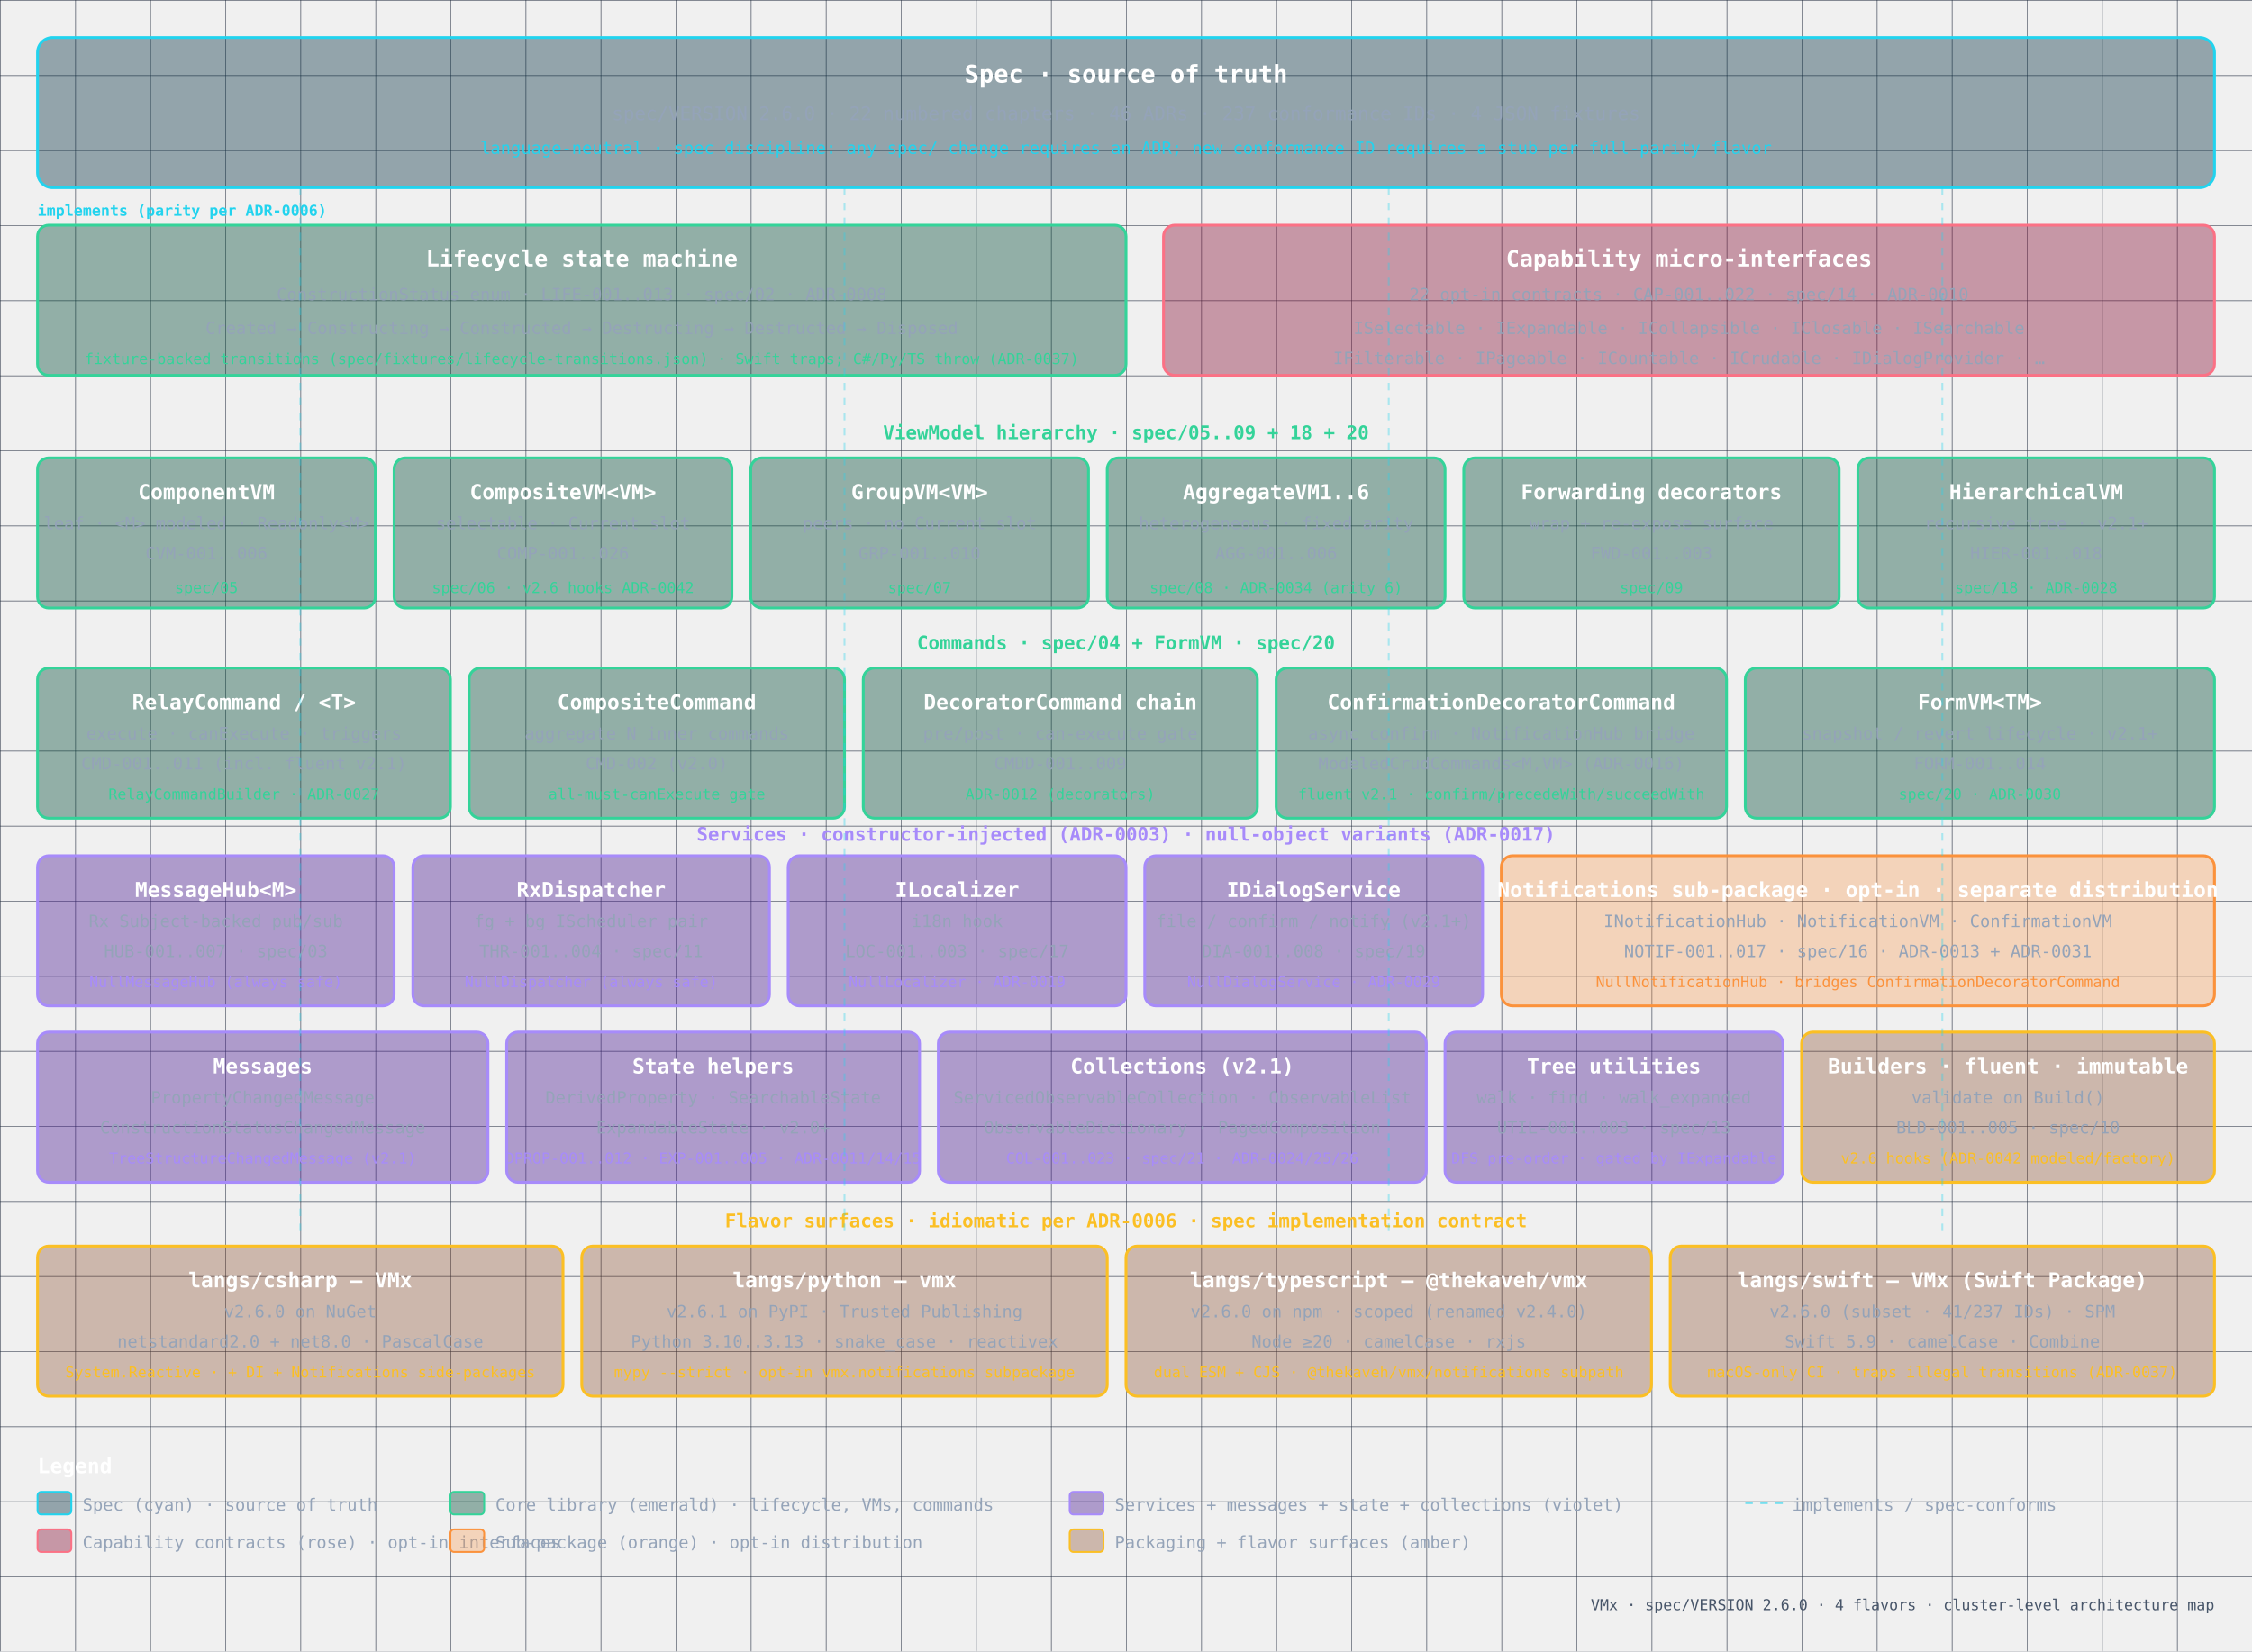
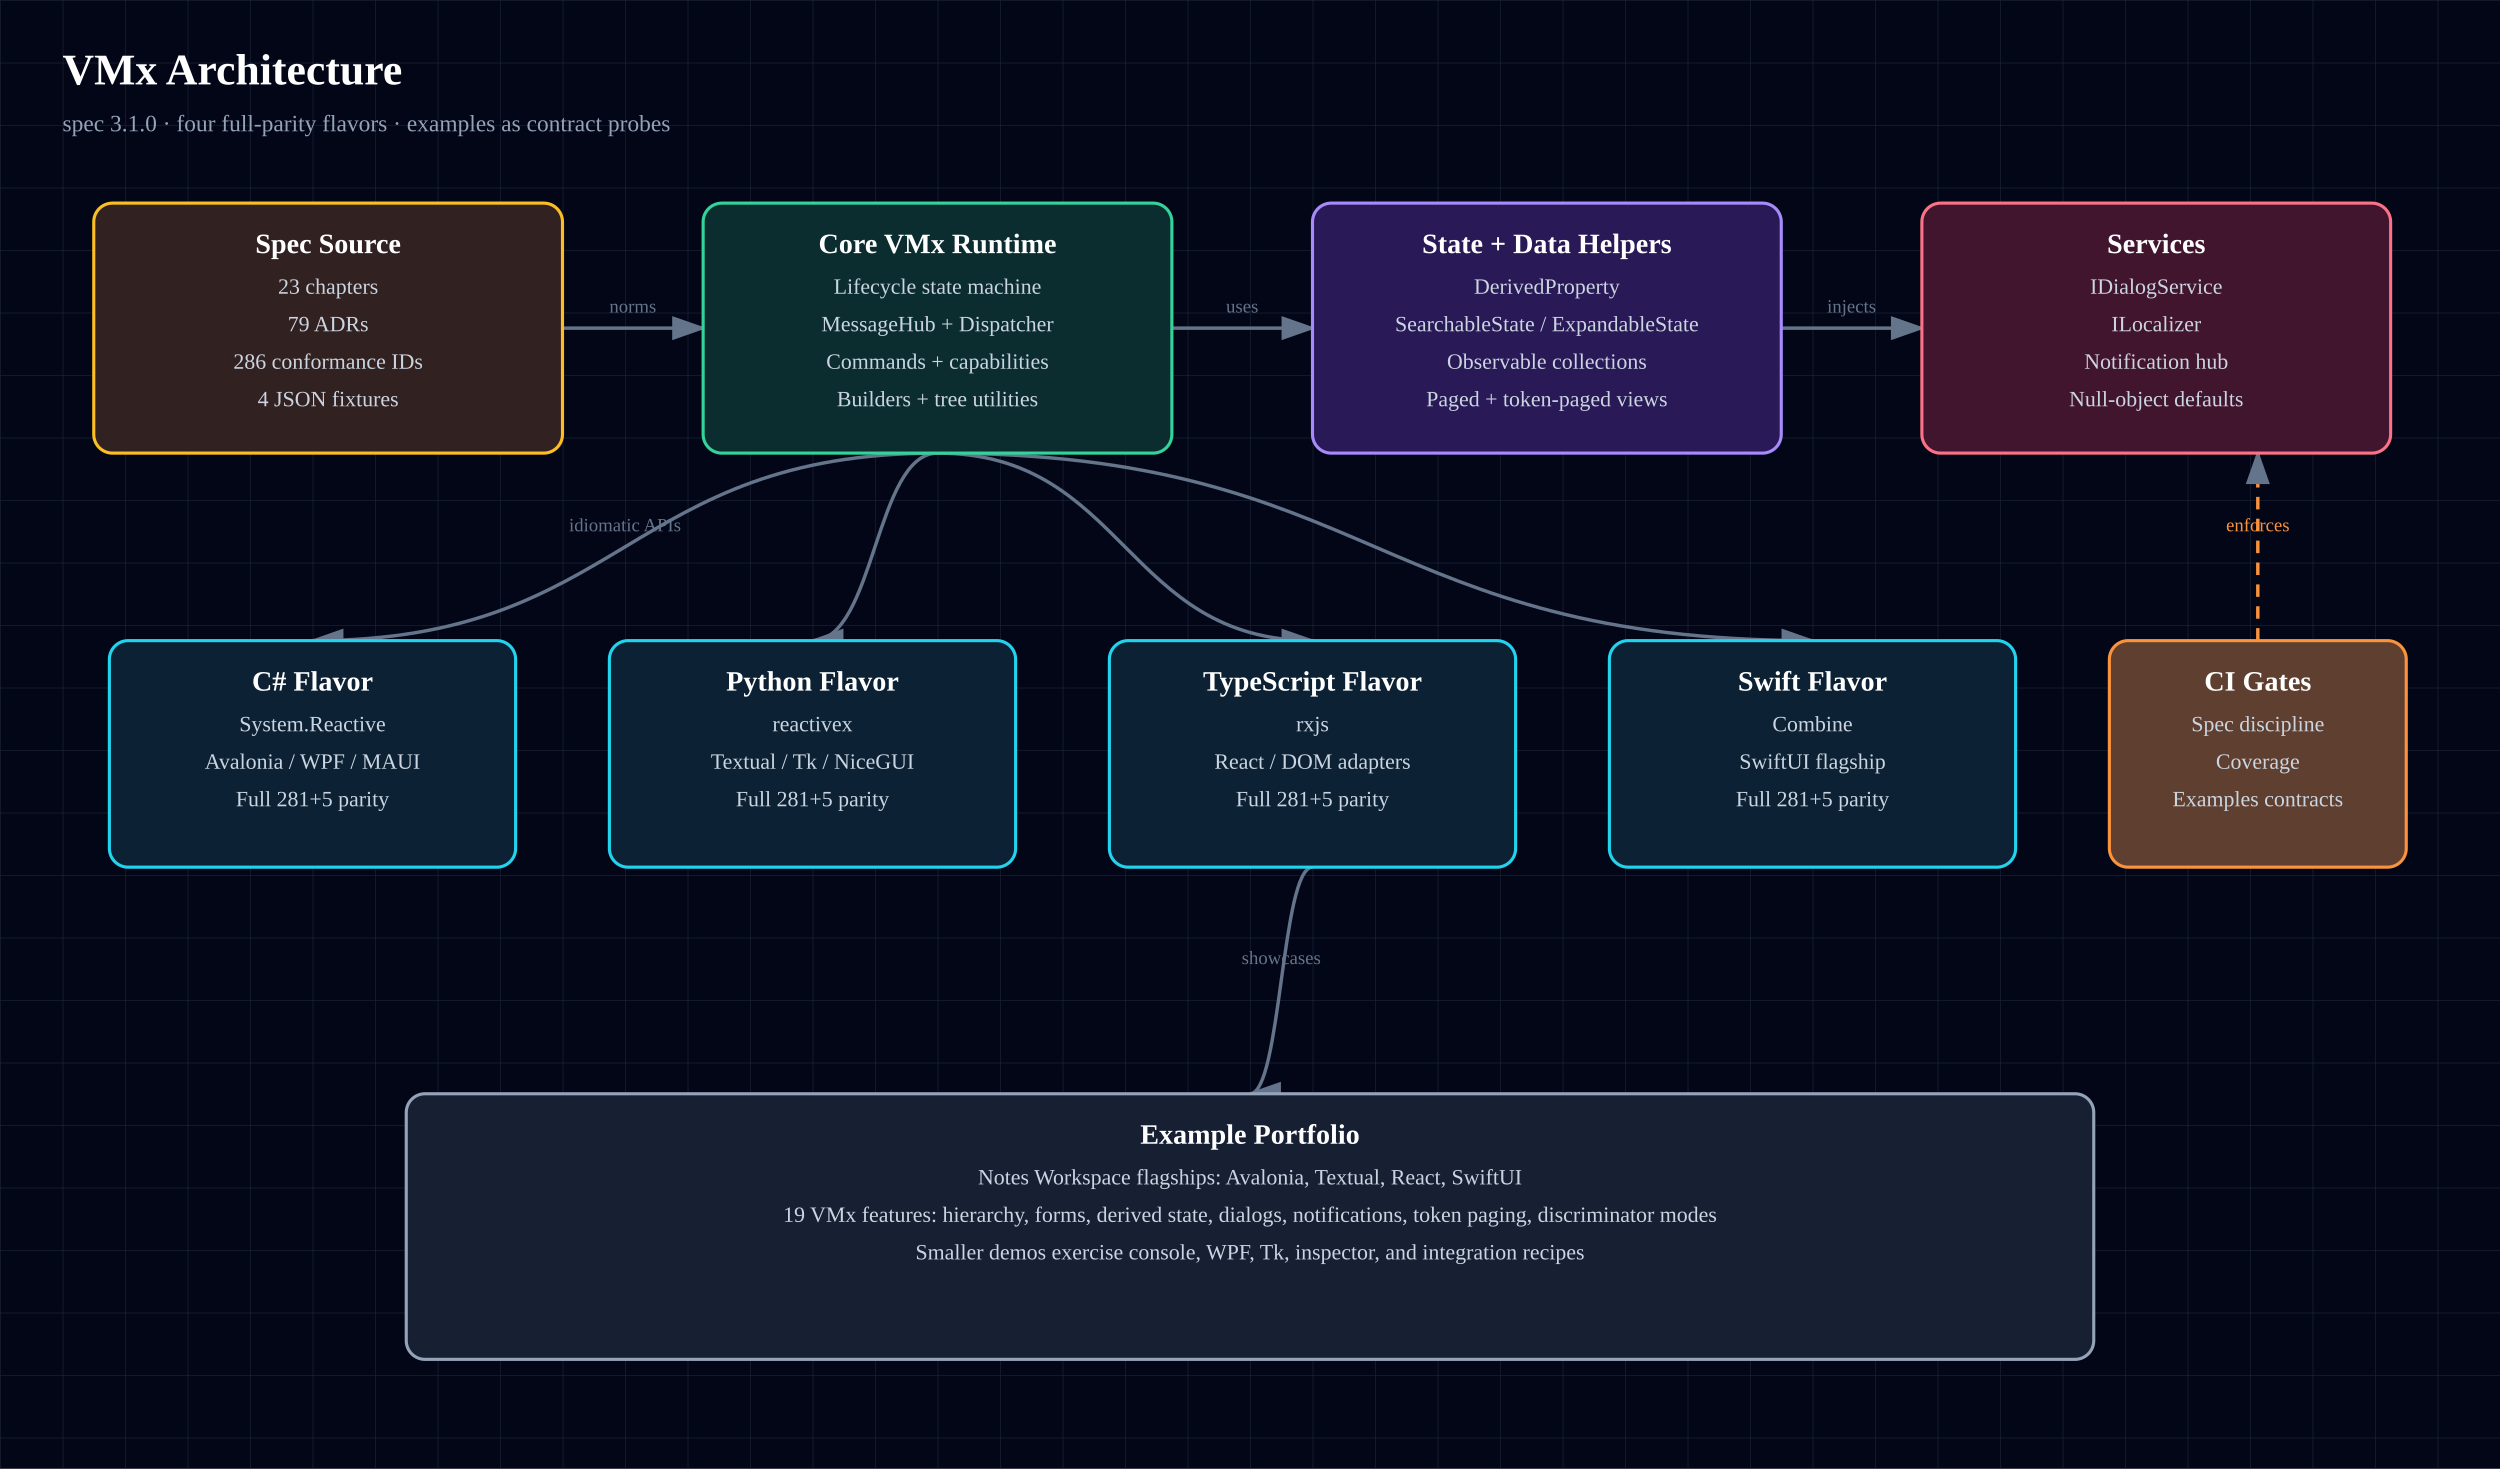
- <svg xmlns="http://www.w3.org/2000/svg" viewBox="0 0 1200 880" width="1200" height="880" font-family="'JetBrains Mono', ui-monospace, SFMono-Regular, Menlo, monospace" style="background:#020617">
+ <svg xmlns="http://www.w3.org/2000/svg" width="1600" height="940" viewBox="0 0 1600 940">
  <defs>
+     <pattern id="grid" width="40" height="40" patternUnits="userSpaceOnUse">
+       <path d="M 40 0 L 0 0 0 40" fill="none" stroke="#1e293b" stroke-width="0.7" />
+     </pattern>
    <marker id="arrowhead" markerWidth="10" markerHeight="7" refX="9" refY="3.5" orient="auto">
      <polygon points="0 0, 10 3.5, 0 7" fill="#64748b" />
    </marker>
-     <pattern id="grid" width="40" height="40" patternUnits="userSpaceOnUse">
-       <path d="M 40 0 L 0 0 0 40" fill="none" stroke="#1e293b" stroke-width="0.5" />
-     </pattern>
  </defs>
+   <rect width="100%" height="100%" fill="#020617" />
  <rect width="100%" height="100%" fill="url(#grid)" />
-   <rect x="20" y="20" width="1160" height="80" rx="8" fill="rgba(8, 51, 68, 0.4)" stroke="#22d3ee" stroke-width="1.5" />
-   <text x="600" y="44" fill="white" font-size="13" font-weight="700" text-anchor="middle">Spec · source of truth</text>
-   <text x="600" y="64" fill="#94a3b8" font-size="10" text-anchor="middle">spec/VERSION 2.6.0 · 22 numbered chapters · 46 ADRs · 237 conformance IDs · 4 JSON fixtures</text>
-   <text x="600" y="82" fill="#22d3ee" font-size="9" text-anchor="middle">language-neutral · spec discipline: any spec/ change requires an ADR; new conformance ID requires a stub per full-parity flavor</text>
-   <rect x="20" y="120" width="580" height="80" rx="6" fill="rgba(6, 78, 59, 0.4)" stroke="#34d399" stroke-width="1.5" />
-   <text x="310" y="142" fill="white" font-size="12" font-weight="600" text-anchor="middle">Lifecycle state machine</text>
-   <text x="310" y="160" fill="#94a3b8" font-size="9" text-anchor="middle">ConstructionStatus enum · LIFE-001..013 · spec/02 · ADR-0008</text>
-   <text x="310" y="178" fill="#94a3b8" font-size="9" text-anchor="middle">Created → Constructing → Constructed → Destructing → Destructed → Disposed</text>
-   <text x="310" y="194" fill="#34d399" font-size="8" text-anchor="middle">fixture-backed transitions (spec/fixtures/lifecycle-transitions.json) · Swift traps; C#/Py/TS throw (ADR-0037)</text>
-   <rect x="620" y="120" width="560" height="80" rx="6" fill="rgba(136, 19, 55, 0.4)" stroke="#fb7185" stroke-width="1.5" />
-   <text x="900" y="142" fill="white" font-size="12" font-weight="600" text-anchor="middle">Capability micro-interfaces</text>
-   <text x="900" y="160" fill="#94a3b8" font-size="9" text-anchor="middle">22 opt-in contracts · CAP-001..022 · spec/14 · ADR-0010</text>
-   <text x="900" y="178" fill="#94a3b8" font-size="9" text-anchor="middle">ISelectable · IExpandable · ICollapsible · IClosable · ISearchable</text>
-   <text x="900" y="194" fill="#94a3b8" font-size="9" text-anchor="middle">IFilterable · IPageable · ICountable · ICrudable · IDialogProvider · …</text>
-   <text x="600" y="234" fill="#34d399" font-size="10" font-weight="600" text-anchor="middle">ViewModel hierarchy · spec/05..09 + 18 + 20</text>
-   <rect x="20" y="244" width="180" height="80" rx="6" fill="rgba(6, 78, 59, 0.4)" stroke="#34d399" stroke-width="1.5" />
-   <text x="110" y="266" fill="white" font-size="11" font-weight="600" text-anchor="middle">ComponentVM</text>
-   <text x="110" y="282" fill="#94a3b8" font-size="9" text-anchor="middle">leaf · &lt;M&gt; modeled · Readonly&lt;M&gt;</text>
-   <text x="110" y="298" fill="#94a3b8" font-size="9" text-anchor="middle">CVM-001..006</text>
-   <text x="110" y="316" fill="#34d399" font-size="8" text-anchor="middle">spec/05</text>
-   <rect x="210" y="244" width="180" height="80" rx="6" fill="rgba(6, 78, 59, 0.4)" stroke="#34d399" stroke-width="1.5" />
-   <text x="300" y="266" fill="white" font-size="11" font-weight="600" text-anchor="middle">CompositeVM&lt;VM&gt;</text>
-   <text x="300" y="282" fill="#94a3b8" font-size="9" text-anchor="middle">selectable · Current slot</text>
-   <text x="300" y="298" fill="#94a3b8" font-size="9" text-anchor="middle">COMP-001..026</text>
-   <text x="300" y="316" fill="#34d399" font-size="8" text-anchor="middle">spec/06 · v2.6 hooks ADR-0042</text>
-   <rect x="400" y="244" width="180" height="80" rx="6" fill="rgba(6, 78, 59, 0.4)" stroke="#34d399" stroke-width="1.5" />
-   <text x="490" y="266" fill="white" font-size="11" font-weight="600" text-anchor="middle">GroupVM&lt;VM&gt;</text>
-   <text x="490" y="282" fill="#94a3b8" font-size="9" text-anchor="middle">peers · no Current slot</text>
-   <text x="490" y="298" fill="#94a3b8" font-size="9" text-anchor="middle">GRP-001..010</text>
-   <text x="490" y="316" fill="#34d399" font-size="8" text-anchor="middle">spec/07</text>
-   <rect x="590" y="244" width="180" height="80" rx="6" fill="rgba(6, 78, 59, 0.4)" stroke="#34d399" stroke-width="1.5" />
-   <text x="680" y="266" fill="white" font-size="11" font-weight="600" text-anchor="middle">AggregateVM1..6</text>
-   <text x="680" y="282" fill="#94a3b8" font-size="9" text-anchor="middle">heterogeneous · fixed arity</text>
-   <text x="680" y="298" fill="#94a3b8" font-size="9" text-anchor="middle">AGG-001..006</text>
-   <text x="680" y="316" fill="#34d399" font-size="8" text-anchor="middle">spec/08 · ADR-0034 (arity 6)</text>
-   <rect x="780" y="244" width="200" height="80" rx="6" fill="rgba(6, 78, 59, 0.4)" stroke="#34d399" stroke-width="1.5" />
-   <text x="880" y="266" fill="white" font-size="11" font-weight="600" text-anchor="middle">Forwarding decorators</text>
-   <text x="880" y="282" fill="#94a3b8" font-size="9" text-anchor="middle">wrap + re-expose surface</text>
-   <text x="880" y="298" fill="#94a3b8" font-size="9" text-anchor="middle">FWD-001..003</text>
-   <text x="880" y="316" fill="#34d399" font-size="8" text-anchor="middle">spec/09</text>
-   <rect x="990" y="244" width="190" height="80" rx="6" fill="rgba(6, 78, 59, 0.4)" stroke="#34d399" stroke-width="1.5" />
-   <text x="1085" y="266" fill="white" font-size="11" font-weight="600" text-anchor="middle">HierarchicalVM</text>
-   <text x="1085" y="282" fill="#94a3b8" font-size="9" text-anchor="middle">recursive tree · v2.1+</text>
-   <text x="1085" y="298" fill="#94a3b8" font-size="9" text-anchor="middle">HIER-001..018</text>
-   <text x="1085" y="316" fill="#34d399" font-size="8" text-anchor="middle">spec/18 · ADR-0028</text>
-   <text x="600" y="346" fill="#34d399" font-size="10" font-weight="600" text-anchor="middle">Commands · spec/04 + FormVM · spec/20</text>
-   <rect x="20" y="356" width="220" height="80" rx="6" fill="rgba(6, 78, 59, 0.4)" stroke="#34d399" stroke-width="1.5" />
-   <text x="130" y="378" fill="white" font-size="11" font-weight="600" text-anchor="middle">RelayCommand / &lt;T&gt;</text>
-   <text x="130" y="394" fill="#94a3b8" font-size="9" text-anchor="middle">execute · canExecute · triggers</text>
-   <text x="130" y="410" fill="#94a3b8" font-size="9" text-anchor="middle">CMD-001..011 (incl. fluent v2.1)</text>
-   <text x="130" y="426" fill="#34d399" font-size="8" text-anchor="middle">RelayCommandBuilder · ADR-0027</text>
-   <rect x="250" y="356" width="200" height="80" rx="6" fill="rgba(6, 78, 59, 0.4)" stroke="#34d399" stroke-width="1.5" />
-   <text x="350" y="378" fill="white" font-size="11" font-weight="600" text-anchor="middle">CompositeCommand</text>
-   <text x="350" y="394" fill="#94a3b8" font-size="9" text-anchor="middle">aggregate N inner commands</text>
-   <text x="350" y="410" fill="#94a3b8" font-size="9" text-anchor="middle">CMD-002 (v2.0)</text>
-   <text x="350" y="426" fill="#34d399" font-size="8" text-anchor="middle">all-must-canExecute gate</text>
-   <rect x="460" y="356" width="210" height="80" rx="6" fill="rgba(6, 78, 59, 0.4)" stroke="#34d399" stroke-width="1.5" />
-   <text x="565" y="378" fill="white" font-size="11" font-weight="600" text-anchor="middle">DecoratorCommand chain</text>
-   <text x="565" y="394" fill="#94a3b8" font-size="9" text-anchor="middle">pre/post · can-execute gate</text>
-   <text x="565" y="410" fill="#94a3b8" font-size="9" text-anchor="middle">CMDD-001..009</text>
-   <text x="565" y="426" fill="#34d399" font-size="8" text-anchor="middle">ADR-0012 (decorators)</text>
-   <rect x="680" y="356" width="240" height="80" rx="6" fill="rgba(6, 78, 59, 0.4)" stroke="#34d399" stroke-width="1.5" />
-   <text x="800" y="378" fill="white" font-size="11" font-weight="600" text-anchor="middle">ConfirmationDecoratorCommand</text>
-   <text x="800" y="394" fill="#94a3b8" font-size="9" text-anchor="middle">async confirm · NotificationHub bridge</text>
-   <text x="800" y="410" fill="#94a3b8" font-size="9" text-anchor="middle">ModeledCrudCommands&lt;M,VM&gt; (ADR-0016)</text>
-   <text x="800" y="426" fill="#34d399" font-size="8" text-anchor="middle">fluent v2.1 · confirm/precedeWith/succeedWith</text>
-   <rect x="930" y="356" width="250" height="80" rx="6" fill="rgba(6, 78, 59, 0.4)" stroke="#34d399" stroke-width="1.5" />
-   <text x="1055" y="378" fill="white" font-size="11" font-weight="600" text-anchor="middle">FormVM&lt;TM&gt;</text>
-   <text x="1055" y="394" fill="#94a3b8" font-size="9" text-anchor="middle">snapshot / revert lifecycle · v2.1+</text>
-   <text x="1055" y="410" fill="#94a3b8" font-size="9" text-anchor="middle">FORM-001..014</text>
-   <text x="1055" y="426" fill="#34d399" font-size="8" text-anchor="middle">spec/20 · ADR-0030</text>
-   <text x="600" y="448" fill="#a78bfa" font-size="10" font-weight="600" text-anchor="middle">Services · constructor-injected (ADR-0003) · null-object variants (ADR-0017)</text>
-   <rect x="20" y="456" width="190" height="80" rx="6" fill="rgba(76, 29, 149, 0.4)" stroke="#a78bfa" stroke-width="1.5" />
-   <text x="115" y="478" fill="white" font-size="11" font-weight="600" text-anchor="middle">MessageHub&lt;M&gt;</text>
-   <text x="115" y="494" fill="#94a3b8" font-size="9" text-anchor="middle">Rx Subject-backed pub/sub</text>
-   <text x="115" y="510" fill="#94a3b8" font-size="9" text-anchor="middle">HUB-001..007 · spec/03</text>
-   <text x="115" y="526" fill="#a78bfa" font-size="8" text-anchor="middle">NullMessageHub (always safe)</text>
-   <rect x="220" y="456" width="190" height="80" rx="6" fill="rgba(76, 29, 149, 0.4)" stroke="#a78bfa" stroke-width="1.5" />
-   <text x="315" y="478" fill="white" font-size="11" font-weight="600" text-anchor="middle">RxDispatcher</text>
-   <text x="315" y="494" fill="#94a3b8" font-size="9" text-anchor="middle">fg + bg IScheduler pair</text>
-   <text x="315" y="510" fill="#94a3b8" font-size="9" text-anchor="middle">THR-001..004 · spec/11</text>
-   <text x="315" y="526" fill="#a78bfa" font-size="8" text-anchor="middle">NullDispatcher (always safe)</text>
-   <rect x="420" y="456" width="180" height="80" rx="6" fill="rgba(76, 29, 149, 0.4)" stroke="#a78bfa" stroke-width="1.5" />
-   <text x="510" y="478" fill="white" font-size="11" font-weight="600" text-anchor="middle">ILocalizer</text>
-   <text x="510" y="494" fill="#94a3b8" font-size="9" text-anchor="middle">i18n hook</text>
-   <text x="510" y="510" fill="#94a3b8" font-size="9" text-anchor="middle">LOC-001..003 · spec/17</text>
-   <text x="510" y="526" fill="#a78bfa" font-size="8" text-anchor="middle">NullLocalizer · ADR-0019</text>
-   <rect x="610" y="456" width="180" height="80" rx="6" fill="rgba(76, 29, 149, 0.4)" stroke="#a78bfa" stroke-width="1.5" />
-   <text x="700" y="478" fill="white" font-size="11" font-weight="600" text-anchor="middle">IDialogService</text>
-   <text x="700" y="494" fill="#94a3b8" font-size="9" text-anchor="middle">file / confirm / notify (v2.1+)</text>
-   <text x="700" y="510" fill="#94a3b8" font-size="9" text-anchor="middle">DIA-001..008 · spec/19</text>
-   <text x="700" y="526" fill="#a78bfa" font-size="8" text-anchor="middle">NullDialogService · ADR-0029</text>
-   <rect x="800" y="456" width="380" height="80" rx="6" fill="rgba(251, 146, 60, 0.3)" stroke="#fb923c" stroke-width="1.5" />
-   <text x="990" y="478" fill="white" font-size="11" font-weight="600" text-anchor="middle">Notifications sub-package · opt-in · separate distribution</text>
-   <text x="990" y="494" fill="#94a3b8" font-size="9" text-anchor="middle">INotificationHub · NotificationVM · ConfirmationVM</text>
-   <text x="990" y="510" fill="#94a3b8" font-size="9" text-anchor="middle">NOTIF-001..017 · spec/16 · ADR-0013 + ADR-0031</text>
-   <text x="990" y="526" fill="#fb923c" font-size="8" text-anchor="middle">NullNotificationHub · bridges ConfirmationDecoratorCommand</text>
-   <rect x="20" y="550" width="240" height="80" rx="6" fill="rgba(76, 29, 149, 0.4)" stroke="#a78bfa" stroke-width="1.5" />
-   <text x="140" y="572" fill="white" font-size="11" font-weight="600" text-anchor="middle">Messages</text>
-   <text x="140" y="588" fill="#94a3b8" font-size="9" text-anchor="middle">PropertyChangedMessage</text>
-   <text x="140" y="604" fill="#94a3b8" font-size="9" text-anchor="middle">ConstructionStatusChangedMessage</text>
-   <text x="140" y="620" fill="#a78bfa" font-size="8" text-anchor="middle">TreeStructureChangedMessage (v2.1)</text>
-   <rect x="270" y="550" width="220" height="80" rx="6" fill="rgba(76, 29, 149, 0.4)" stroke="#a78bfa" stroke-width="1.5" />
-   <text x="380" y="572" fill="white" font-size="11" font-weight="600" text-anchor="middle">State helpers</text>
-   <text x="380" y="588" fill="#94a3b8" font-size="9" text-anchor="middle">DerivedProperty · SearchableState</text>
-   <text x="380" y="604" fill="#94a3b8" font-size="9" text-anchor="middle">ExpandableState · v2.0+</text>
-   <text x="380" y="620" fill="#a78bfa" font-size="8" text-anchor="middle">DPROP-001..012 · EXP-001..005 · ADR-0011/14/15</text>
-   <rect x="500" y="550" width="260" height="80" rx="6" fill="rgba(76, 29, 149, 0.4)" stroke="#a78bfa" stroke-width="1.5" />
-   <text x="630" y="572" fill="white" font-size="11" font-weight="600" text-anchor="middle">Collections (v2.1)</text>
-   <text x="630" y="588" fill="#94a3b8" font-size="9" text-anchor="middle">ServicedObservableCollection · ObservableList</text>
-   <text x="630" y="604" fill="#94a3b8" font-size="9" text-anchor="middle">ObservableDictionary · PagedComposition</text>
-   <text x="630" y="620" fill="#a78bfa" font-size="8" text-anchor="middle">COL-001..023 · spec/21 · ADR-0024/25/26</text>
-   <rect x="770" y="550" width="180" height="80" rx="6" fill="rgba(76, 29, 149, 0.4)" stroke="#a78bfa" stroke-width="1.5" />
-   <text x="860" y="572" fill="white" font-size="11" font-weight="600" text-anchor="middle">Tree utilities</text>
-   <text x="860" y="588" fill="#94a3b8" font-size="9" text-anchor="middle">walk · find · walk_expanded</text>
-   <text x="860" y="604" fill="#94a3b8" font-size="9" text-anchor="middle">UTIL-001..003 · spec/13</text>
-   <text x="860" y="620" fill="#a78bfa" font-size="8" text-anchor="middle">DFS pre-order · gated by IExpandable</text>
-   <rect x="960" y="550" width="220" height="80" rx="6" fill="rgba(120, 53, 15, 0.3)" stroke="#fbbf24" stroke-width="1.5" />
-   <text x="1070" y="572" fill="white" font-size="11" font-weight="600" text-anchor="middle">Builders · fluent · immutable</text>
-   <text x="1070" y="588" fill="#94a3b8" font-size="9" text-anchor="middle">validate on Build()</text>
-   <text x="1070" y="604" fill="#94a3b8" font-size="9" text-anchor="middle">BLD-001..005 · spec/10</text>
-   <text x="1070" y="620" fill="#fbbf24" font-size="8" text-anchor="middle">v2.6 hooks (ADR-0042 modeled/factory)</text>
-   <text x="600" y="654" fill="#fbbf24" font-size="10" font-weight="600" text-anchor="middle">Flavor surfaces · idiomatic per ADR-0006 · spec implementation contract</text>
-   <rect x="20" y="664" width="280" height="80" rx="6" fill="rgba(120, 53, 15, 0.3)" stroke="#fbbf24" stroke-width="1.5" />
-   <text x="160" y="686" fill="white" font-size="11" font-weight="600" text-anchor="middle">langs/csharp — VMx</text>
-   <text x="160" y="702" fill="#94a3b8" font-size="9" text-anchor="middle">v2.6.0 on NuGet</text>
-   <text x="160" y="718" fill="#94a3b8" font-size="9" text-anchor="middle">netstandard2.0 + net8.0 · PascalCase</text>
-   <text x="160" y="734" fill="#fbbf24" font-size="8" text-anchor="middle">System.Reactive · + DI + Notifications side-packages</text>
-   <rect x="310" y="664" width="280" height="80" rx="6" fill="rgba(120, 53, 15, 0.3)" stroke="#fbbf24" stroke-width="1.5" />
-   <text x="450" y="686" fill="white" font-size="11" font-weight="600" text-anchor="middle">langs/python — vmx</text>
-   <text x="450" y="702" fill="#94a3b8" font-size="9" text-anchor="middle">v2.6.1 on PyPI · Trusted Publishing</text>
-   <text x="450" y="718" fill="#94a3b8" font-size="9" text-anchor="middle">Python 3.10..3.13 · snake_case · reactivex</text>
-   <text x="450" y="734" fill="#fbbf24" font-size="8" text-anchor="middle">mypy --strict · opt-in vmx.notifications subpackage</text>
-   <rect x="600" y="664" width="280" height="80" rx="6" fill="rgba(120, 53, 15, 0.3)" stroke="#fbbf24" stroke-width="1.5" />
-   <text x="740" y="686" fill="white" font-size="11" font-weight="600" text-anchor="middle">langs/typescript — @thekaveh/vmx</text>
-   <text x="740" y="702" fill="#94a3b8" font-size="9" text-anchor="middle">v2.6.0 on npm · scoped (renamed v2.4.0)</text>
-   <text x="740" y="718" fill="#94a3b8" font-size="9" text-anchor="middle">Node ≥20 · camelCase · rxjs</text>
-   <text x="740" y="734" fill="#fbbf24" font-size="8" text-anchor="middle">dual ESM + CJS · @thekaveh/vmx/notifications subpath</text>
-   <rect x="890" y="664" width="290" height="80" rx="6" fill="rgba(120, 53, 15, 0.3)" stroke="#fbbf24" stroke-width="1.5" />
-   <text x="1035" y="686" fill="white" font-size="11" font-weight="600" text-anchor="middle">langs/swift — VMx (Swift Package)</text>
-   <text x="1035" y="702" fill="#94a3b8" font-size="9" text-anchor="middle">v2.6.0 (subset · 41/237 IDs) · SPM</text>
-   <text x="1035" y="718" fill="#94a3b8" font-size="9" text-anchor="middle">Swift 5.9 · camelCase · Combine</text>
-   <text x="1035" y="734" fill="#fbbf24" font-size="8" text-anchor="middle">macOS-only CI · traps illegal transitions (ADR-0037)</text>
-   <line x1="160" y1="100" x2="160" y2="660" stroke="#22d3ee" stroke-width="1" stroke-dasharray="4,4" opacity="0.35" />
-   <line x1="450" y1="100" x2="450" y2="660" stroke="#22d3ee" stroke-width="1" stroke-dasharray="4,4" opacity="0.35" />
-   <line x1="740" y1="100" x2="740" y2="660" stroke="#22d3ee" stroke-width="1" stroke-dasharray="4,4" opacity="0.35" />
-   <line x1="1035" y1="100" x2="1035" y2="660" stroke="#22d3ee" stroke-width="1" stroke-dasharray="4,4" opacity="0.35" />
-   <text x="20" y="115" fill="#22d3ee" font-size="8" font-weight="600">implements (parity per ADR-0006)</text>
-   <text x="20" y="785" fill="white" font-size="11" font-weight="600">Legend</text>
-   <rect x="20" y="795" width="18" height="12" rx="2" fill="rgba(8, 51, 68, 0.4)" stroke="#22d3ee" stroke-width="1" />
-   <text x="44" y="805" fill="#94a3b8" font-size="9">Spec (cyan) · source of truth</text>
-   <rect x="240" y="795" width="18" height="12" rx="2" fill="rgba(6, 78, 59, 0.4)" stroke="#34d399" stroke-width="1" />
-   <text x="264" y="805" fill="#94a3b8" font-size="9">Core library (emerald) · lifecycle, VMs, commands</text>
-   <rect x="570" y="795" width="18" height="12" rx="2" fill="rgba(76, 29, 149, 0.4)" stroke="#a78bfa" stroke-width="1" />
-   <text x="594" y="805" fill="#94a3b8" font-size="9">Services + messages + state + collections (violet)</text>
-   <rect x="20" y="815" width="18" height="12" rx="2" fill="rgba(136, 19, 55, 0.4)" stroke="#fb7185" stroke-width="1" />
-   <text x="44" y="825" fill="#94a3b8" font-size="9">Capability contracts (rose) · opt-in interfaces</text>
-   <rect x="240" y="815" width="18" height="12" rx="2" fill="rgba(251, 146, 60, 0.3)" stroke="#fb923c" stroke-width="1" />
-   <text x="264" y="825" fill="#94a3b8" font-size="9">Sub-package (orange) · opt-in distribution</text>
-   <rect x="570" y="815" width="18" height="12" rx="2" fill="rgba(120, 53, 15, 0.3)" stroke="#fbbf24" stroke-width="1" />
-   <text x="594" y="825" fill="#94a3b8" font-size="9">Packaging + flavor surfaces (amber)</text>
-   <line x1="930" y1="801" x2="950" y2="801" stroke="#22d3ee" stroke-width="1" stroke-dasharray="4,4" opacity="0.6" />
-   <text x="955" y="805" fill="#94a3b8" font-size="9">implements / spec-conforms</text>
-   <text x="1180" y="858" fill="#475569" font-size="8" text-anchor="end">VMx · spec/VERSION 2.6.0 · 4 flavors · cluster-level architecture map</text>
+   <text x="40" y="54" fill="white" font-size="28" font-weight="700" text-anchor="start">VMx Architecture</text>
+   <text x="40" y="84" fill="#94a3b8" font-size="15" font-weight="400" text-anchor="start">spec 3.1.0 · four full-parity flavors · examples as contract probes</text>
+   <path d="M360,210 C405,210 405,210 450,210" fill="none" stroke="#64748b" stroke-width="2.2" marker-end="url(#arrowhead)" />
+   <text x="405" y="200" fill="#64748b" font-size="12" font-weight="400" text-anchor="middle">norms</text>
+   <path d="M750,210 C795,210 795,210 840,210" fill="none" stroke="#64748b" stroke-width="2.2" marker-end="url(#arrowhead)" />
+   <text x="795" y="200" fill="#64748b" font-size="12" font-weight="400" text-anchor="middle">uses</text>
+   <path d="M1140,210 C1185,210 1185,210 1230,210" fill="none" stroke="#64748b" stroke-width="2.2" marker-end="url(#arrowhead)" />
+   <text x="1185" y="200" fill="#64748b" font-size="12" font-weight="400" text-anchor="middle">injects</text>
+   <path d="M600,290 C400,290 400,410 200,410" fill="none" stroke="#64748b" stroke-width="2.2" marker-end="url(#arrowhead)" />
+   <text x="400" y="340" fill="#64748b" font-size="12" font-weight="400" text-anchor="middle">idiomatic APIs</text>
+   <path d="M600,290 C560,290 560,410 520,410" fill="none" stroke="#64748b" stroke-width="2.2" marker-end="url(#arrowhead)" />
+   <path d="M600,290 C720,290 720,410 840,410" fill="none" stroke="#64748b" stroke-width="2.2" marker-end="url(#arrowhead)" />
+   <path d="M600,290 C880,290 880,410 1160,410" fill="none" stroke="#64748b" stroke-width="2.2" marker-end="url(#arrowhead)" />
+   <path d="M1445,410 C1445,410 1445,290 1445,290" fill="none" stroke="#fb923c" stroke-width="2.2" marker-end="url(#arrowhead)" stroke-dasharray="8 6" />
+   <text x="1445" y="340" fill="#fb923c" font-size="12" font-weight="400" text-anchor="middle">enforces</text>
+   <path d="M840,555 C820,555 820,700 800,700" fill="none" stroke="#64748b" stroke-width="2.2" marker-end="url(#arrowhead)" />
+   <text x="820" y="617" fill="#64748b" font-size="12" font-weight="400" text-anchor="middle">showcases</text>
+   <rect x="60" y="130" width="300" height="160" rx="12" fill="#0f172a" />
+   <rect x="60" y="130" width="300" height="160" rx="12" fill="rgba(120, 53, 15, 0.34)" stroke="#fbbf24" stroke-width="2" />
+   <text x="210" y="162" fill="white" font-size="18" font-weight="700" text-anchor="middle">Spec Source</text>
+   <text x="210" y="188" fill="#cbd5e1" font-size="14" font-weight="400" text-anchor="middle">23 chapters</text>
+   <text x="210" y="212" fill="#cbd5e1" font-size="14" font-weight="400" text-anchor="middle">79 ADRs</text>
+   <text x="210" y="236" fill="#cbd5e1" font-size="14" font-weight="400" text-anchor="middle">286 conformance IDs</text>
+   <text x="210" y="260" fill="#cbd5e1" font-size="14" font-weight="400" text-anchor="middle">4 JSON fixtures</text>
+   <rect x="450" y="130" width="300" height="160" rx="12" fill="#0f172a" />
+   <rect x="450" y="130" width="300" height="160" rx="12" fill="rgba(6, 78, 59, 0.42)" stroke="#34d399" stroke-width="2" />
+   <text x="600" y="162" fill="white" font-size="18" font-weight="700" text-anchor="middle">Core VMx Runtime</text>
+   <text x="600" y="188" fill="#cbd5e1" font-size="14" font-weight="400" text-anchor="middle">Lifecycle state machine</text>
+   <text x="600" y="212" fill="#cbd5e1" font-size="14" font-weight="400" text-anchor="middle">MessageHub + Dispatcher</text>
+   <text x="600" y="236" fill="#cbd5e1" font-size="14" font-weight="400" text-anchor="middle">Commands + capabilities</text>
+   <text x="600" y="260" fill="#cbd5e1" font-size="14" font-weight="400" text-anchor="middle">Builders + tree utilities</text>
+   <rect x="840" y="130" width="300" height="160" rx="12" fill="#0f172a" />
+   <rect x="840" y="130" width="300" height="160" rx="12" fill="rgba(76, 29, 149, 0.42)" stroke="#a78bfa" stroke-width="2" />
+   <text x="990" y="162" fill="white" font-size="18" font-weight="700" text-anchor="middle">State + Data Helpers</text>
+   <text x="990" y="188" fill="#cbd5e1" font-size="14" font-weight="400" text-anchor="middle">DerivedProperty</text>
+   <text x="990" y="212" fill="#cbd5e1" font-size="14" font-weight="400" text-anchor="middle">SearchableState / ExpandableState</text>
+   <text x="990" y="236" fill="#cbd5e1" font-size="14" font-weight="400" text-anchor="middle">Observable collections</text>
+   <text x="990" y="260" fill="#cbd5e1" font-size="14" font-weight="400" text-anchor="middle">Paged + token-paged views</text>
+   <rect x="1230" y="130" width="300" height="160" rx="12" fill="#0f172a" />
+   <rect x="1230" y="130" width="300" height="160" rx="12" fill="rgba(136, 19, 55, 0.42)" stroke="#fb7185" stroke-width="2" />
+   <text x="1380" y="162" fill="white" font-size="18" font-weight="700" text-anchor="middle">Services</text>
+   <text x="1380" y="188" fill="#cbd5e1" font-size="14" font-weight="400" text-anchor="middle">IDialogService</text>
+   <text x="1380" y="212" fill="#cbd5e1" font-size="14" font-weight="400" text-anchor="middle">ILocalizer</text>
+   <text x="1380" y="236" fill="#cbd5e1" font-size="14" font-weight="400" text-anchor="middle">Notification hub</text>
+   <text x="1380" y="260" fill="#cbd5e1" font-size="14" font-weight="400" text-anchor="middle">Null-object defaults</text>
+   <rect x="70" y="410" width="260" height="145" rx="12" fill="#0f172a" />
+   <rect x="70" y="410" width="260" height="145" rx="12" fill="rgba(8, 51, 68, 0.42)" stroke="#22d3ee" stroke-width="2" />
+   <text x="200" y="442" fill="white" font-size="18" font-weight="700" text-anchor="middle">C# Flavor</text>
+   <text x="200" y="468" fill="#cbd5e1" font-size="14" font-weight="400" text-anchor="middle">System.Reactive</text>
+   <text x="200" y="492" fill="#cbd5e1" font-size="14" font-weight="400" text-anchor="middle">Avalonia / WPF / MAUI</text>
+   <text x="200" y="516" fill="#cbd5e1" font-size="14" font-weight="400" text-anchor="middle">Full 281+5 parity</text>
+   <rect x="390" y="410" width="260" height="145" rx="12" fill="#0f172a" />
+   <rect x="390" y="410" width="260" height="145" rx="12" fill="rgba(8, 51, 68, 0.42)" stroke="#22d3ee" stroke-width="2" />
+   <text x="520" y="442" fill="white" font-size="18" font-weight="700" text-anchor="middle">Python Flavor</text>
+   <text x="520" y="468" fill="#cbd5e1" font-size="14" font-weight="400" text-anchor="middle">reactivex</text>
+   <text x="520" y="492" fill="#cbd5e1" font-size="14" font-weight="400" text-anchor="middle">Textual / Tk / NiceGUI</text>
+   <text x="520" y="516" fill="#cbd5e1" font-size="14" font-weight="400" text-anchor="middle">Full 281+5 parity</text>
+   <rect x="710" y="410" width="260" height="145" rx="12" fill="#0f172a" />
+   <rect x="710" y="410" width="260" height="145" rx="12" fill="rgba(8, 51, 68, 0.42)" stroke="#22d3ee" stroke-width="2" />
+   <text x="840" y="442" fill="white" font-size="18" font-weight="700" text-anchor="middle">TypeScript Flavor</text>
+   <text x="840" y="468" fill="#cbd5e1" font-size="14" font-weight="400" text-anchor="middle">rxjs</text>
+   <text x="840" y="492" fill="#cbd5e1" font-size="14" font-weight="400" text-anchor="middle">React / DOM adapters</text>
+   <text x="840" y="516" fill="#cbd5e1" font-size="14" font-weight="400" text-anchor="middle">Full 281+5 parity</text>
+   <rect x="1030" y="410" width="260" height="145" rx="12" fill="#0f172a" />
+   <rect x="1030" y="410" width="260" height="145" rx="12" fill="rgba(8, 51, 68, 0.42)" stroke="#22d3ee" stroke-width="2" />
+   <text x="1160" y="442" fill="white" font-size="18" font-weight="700" text-anchor="middle">Swift Flavor</text>
+   <text x="1160" y="468" fill="#cbd5e1" font-size="14" font-weight="400" text-anchor="middle">Combine</text>
+   <text x="1160" y="492" fill="#cbd5e1" font-size="14" font-weight="400" text-anchor="middle">SwiftUI flagship</text>
+   <text x="1160" y="516" fill="#cbd5e1" font-size="14" font-weight="400" text-anchor="middle">Full 281+5 parity</text>
+   <rect x="1350" y="410" width="190" height="145" rx="12" fill="#0f172a" />
+   <rect x="1350" y="410" width="190" height="145" rx="12" fill="rgba(251, 146, 60, 0.34)" stroke="#fb923c" stroke-width="2" />
+   <text x="1445" y="442" fill="white" font-size="18" font-weight="700" text-anchor="middle">CI Gates</text>
+   <text x="1445" y="468" fill="#cbd5e1" font-size="14" font-weight="400" text-anchor="middle">Spec discipline</text>
+   <text x="1445" y="492" fill="#cbd5e1" font-size="14" font-weight="400" text-anchor="middle">Coverage</text>
+   <text x="1445" y="516" fill="#cbd5e1" font-size="14" font-weight="400" text-anchor="middle">Examples contracts</text>
+   <rect x="260" y="700" width="1080" height="170" rx="12" fill="#0f172a" />
+   <rect x="260" y="700" width="1080" height="170" rx="12" fill="rgba(30, 41, 59, 0.55)" stroke="#94a3b8" stroke-width="2" />
+   <text x="800" y="732" fill="white" font-size="18" font-weight="700" text-anchor="middle">Example Portfolio</text>
+   <text x="800" y="758" fill="#cbd5e1" font-size="14" font-weight="400" text-anchor="middle">Notes Workspace flagships: Avalonia, Textual, React, SwiftUI</text>
+   <text x="800" y="782" fill="#cbd5e1" font-size="14" font-weight="400" text-anchor="middle">19 VMx features: hierarchy, forms, derived state, dialogs, notifications, token paging, discriminator modes</text>
+   <text x="800" y="806" fill="#cbd5e1" font-size="14" font-weight="400" text-anchor="middle">Smaller demos exercise console, WPF, Tk, inspector, and integration recipes</text>
</svg>
